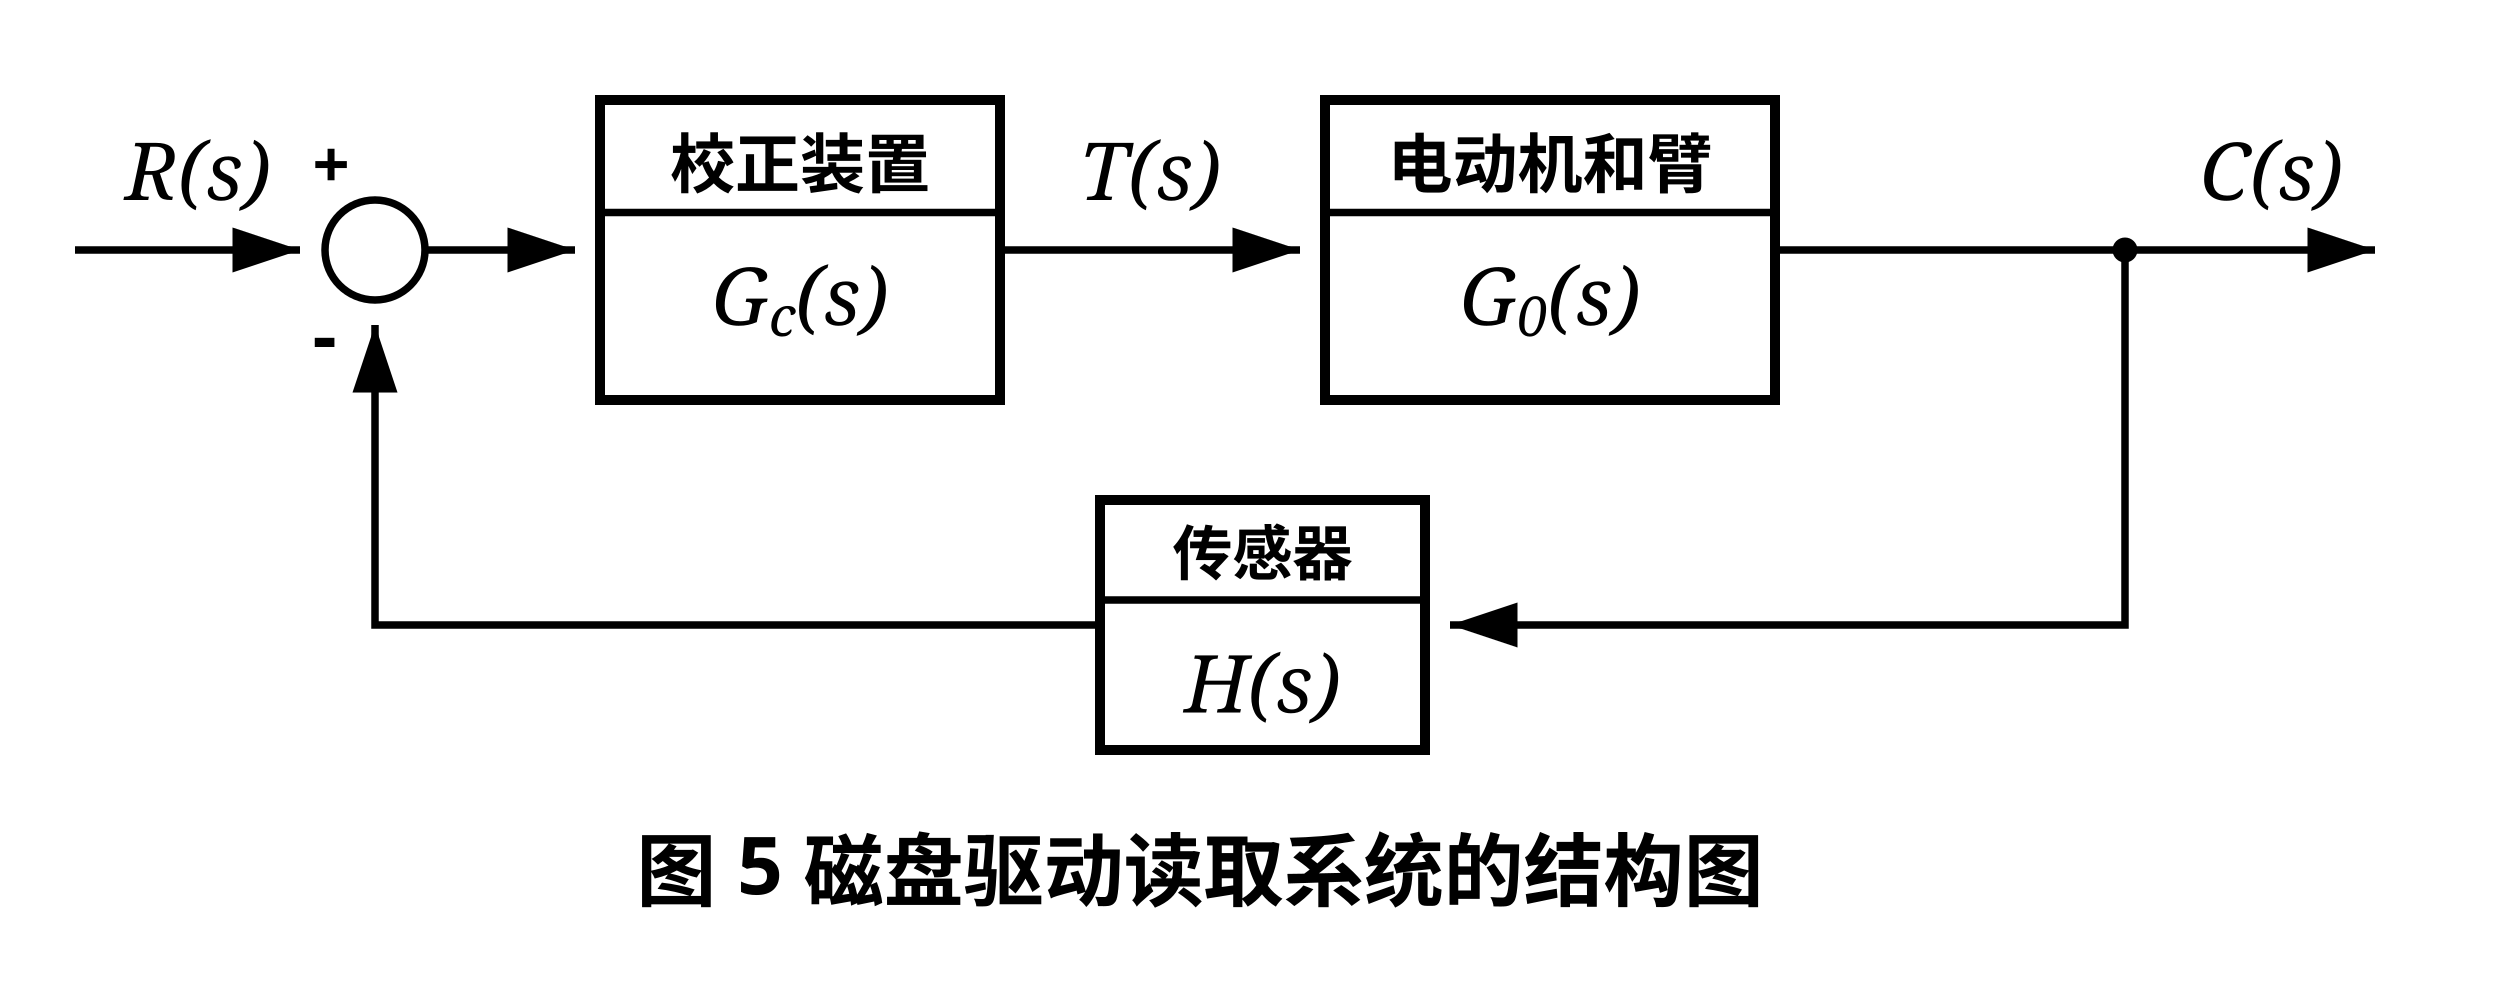
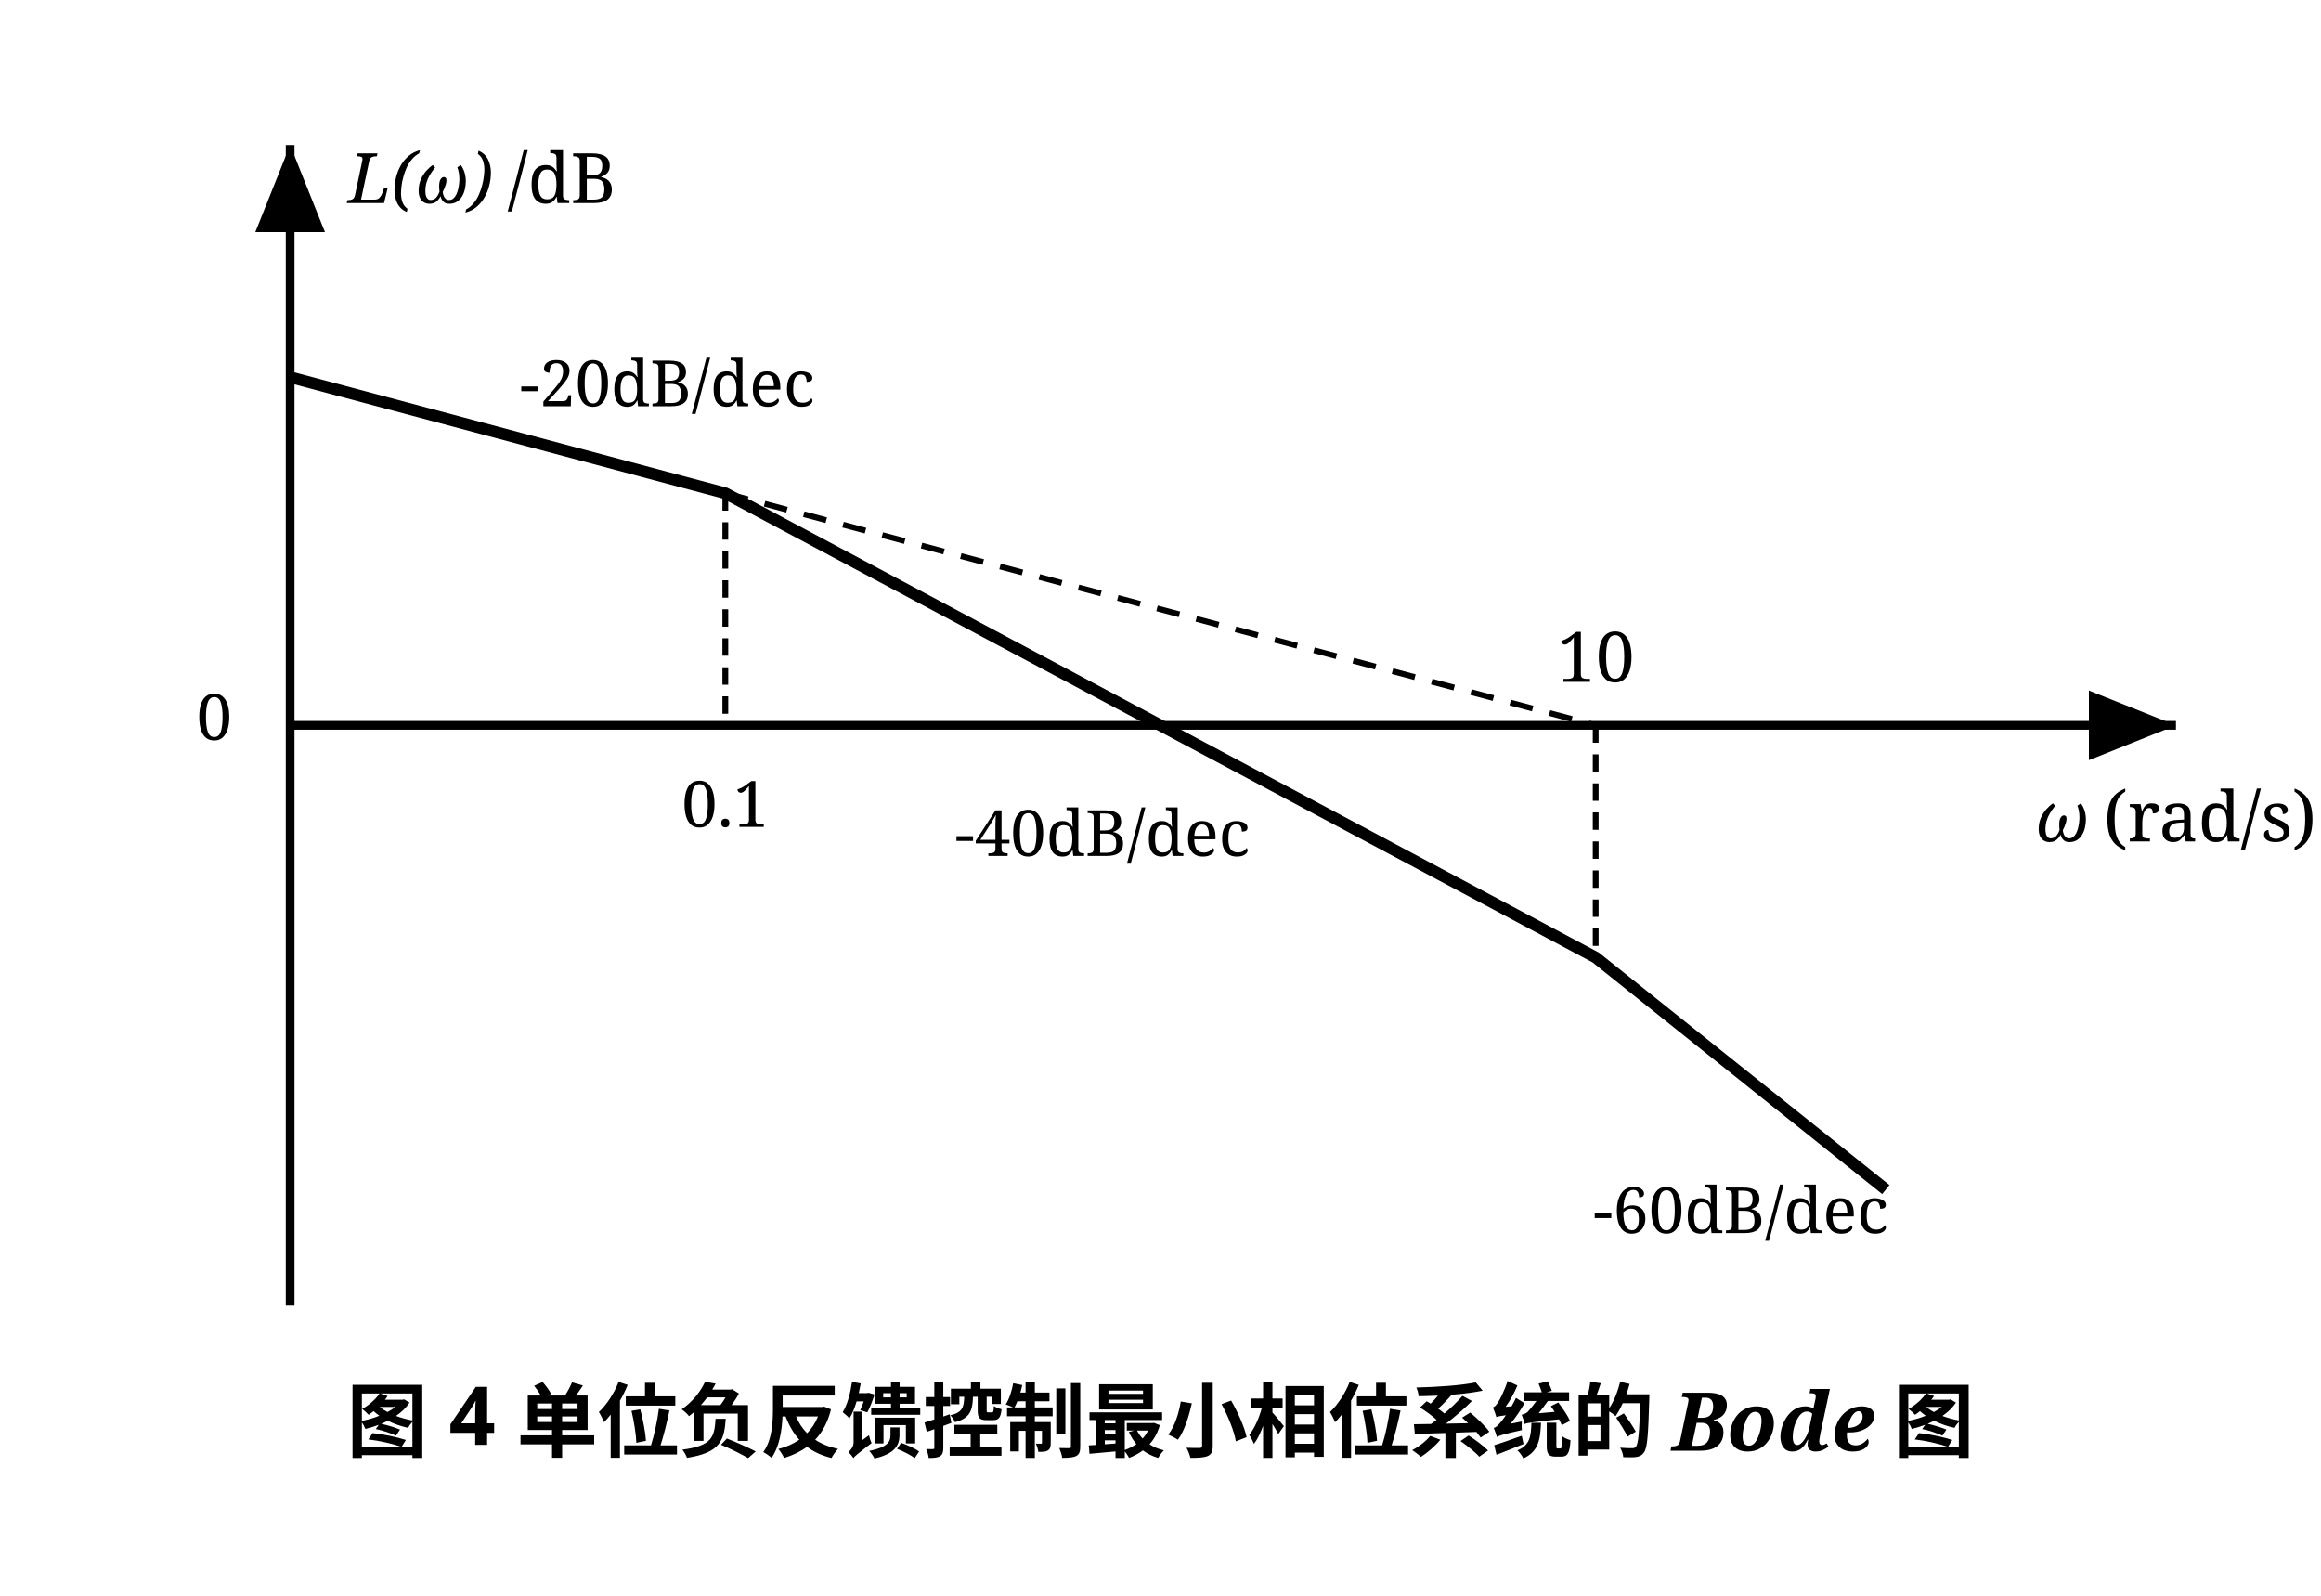
- <svg xmlns="http://www.w3.org/2000/svg" width="1000" height="400">
+ <svg xmlns="http://www.w3.org/2000/svg" width="800" height="550">
  <defs>
-     <marker id="arrow" markerWidth="10" markerHeight="10" refX="9" refY="5" orient="auto">
-       <path d="M0,2 L9,5 L0,8 z" fill="black" />
+     <marker id="arrow" markerWidth="12" markerHeight="12" refX="10" refY="6" orient="auto">
+       <path d="M0,2 L10,6 L0,10 z" fill="black" />
    </marker>
  </defs>
-   <circle cx="150" cy="100" r="20" fill="none" stroke="black" stroke-width="3" />
-   <text x="125" y="75" font-family="sans-serif" font-size="26" font-weight="bold">+</text>
-   <text x="125" y="145" font-family="sans-serif" font-size="30" font-weight="bold">-</text>
-   <path d="M 30 100 L 120 100" stroke="black" stroke-width="3" marker-end="url(#arrow)" />
-   <text x="50" y="80" font-family="serif" font-style="italic" font-size="32">R(s)</text>
-   <path d="M 170 100 L 230 100" stroke="black" stroke-width="3" marker-end="url(#arrow)" />
-   <rect x="240" y="40" width="160" height="120" fill="none" stroke="black" stroke-width="4" />
-   <path d="M 240 85 L 400 85" stroke="black" stroke-width="3" />
-   <text x="320" y="75" font-family="sans-serif" font-size="26" font-weight="bold" text-anchor="middle">校正装置</text>
-   <text x="320" y="130" font-family="serif" font-style="italic" font-size="32" text-anchor="middle">G<tspan baseline-shift="sub" font-size="22">c</tspan>(s)</text>
-   <path d="M 400 100 L 520 100" stroke="black" stroke-width="3" marker-end="url(#arrow)" />
-   <text x="460" y="80" font-family="serif" font-style="italic" font-size="32" text-anchor="middle">T(s)</text>
-   <rect x="530" y="40" width="180" height="120" fill="none" stroke="black" stroke-width="4" />
-   <path d="M 530 85 L 710 85" stroke="black" stroke-width="3" />
-   <text x="620" y="75" font-family="sans-serif" font-size="26" font-weight="bold" text-anchor="middle">电动机和臂</text>
-   <text x="620" y="130" font-family="serif" font-style="italic" font-size="32" text-anchor="middle">G<tspan baseline-shift="sub" font-size="22">0</tspan>(s)</text>
-   <path d="M 710 100 L 950 100" stroke="black" stroke-width="3" marker-end="url(#arrow)" />
-   <text x="880" y="80" font-family="serif" font-style="italic" font-size="32">C(s)</text>
-   <circle cx="850" cy="100" r="5" fill="black" />
-   <path d="M 850 100 L 850 250 L 580 250" fill="none" stroke="black" stroke-width="3" marker-end="url(#arrow)" />
-   <rect x="440" y="200" width="130" height="100" fill="none" stroke="black" stroke-width="4" />
-   <path d="M 440 240 L 570 240" stroke="black" stroke-width="3" />
-   <text x="505" y="230" font-family="sans-serif" font-size="24" font-weight="bold" text-anchor="middle">传感器</text>
-   <text x="505" y="285" font-family="serif" font-style="italic" font-size="32" text-anchor="middle">H(s)</text>
-   <path d="M 440 250 L 150 250 L 150 130" fill="none" stroke="black" stroke-width="3" marker-end="url(#arrow)" />
-   <text x="480" y="360" font-family="sans-serif" font-size="32" font-weight="bold" text-anchor="middle">图 5 磁盘驱动读取系统的结构图</text>
+   <path d="M 100 450 L 100 50" stroke="black" stroke-width="3" marker-end="url(#arrow)" />
+   <path d="M 100 250 L 750 250" stroke="black" stroke-width="3" marker-end="url(#arrow)" />
+   <text x="80" y="255" font-family="serif" font-size="22" text-anchor="end">0</text>
+   <text x="250" y="285" font-family="serif" font-size="22" text-anchor="middle">0.1</text>
+   <text x="550" y="235" font-family="serif" font-size="24" text-anchor="middle">10</text>
+   <text x="120" y="70" font-family="serif" font-size="24" font-style="italic">L(ω)</text>
+   <text x="175" y="70" font-family="serif" font-size="24">/dB</text>
+   <text x="720" y="290" font-family="serif" font-size="24" font-style="italic" text-anchor="end">ω</text>
+   <text x="725" y="290" font-family="serif" font-size="24">(rad/s)</text>
+   <path d="M 100 130 L 250 170 L 550 330 L 650 410" fill="none" stroke="black" stroke-width="4" />
+   <path d="M 250 170 L 550 250" fill="none" stroke="black" stroke-width="2" stroke-dasharray="8,6" />
+   <path d="M 250 170 L 250 250" fill="none" stroke="black" stroke-width="2" stroke-dasharray="6,4" />
+   <path d="M 550 250 L 550 330" fill="none" stroke="black" stroke-width="2" stroke-dasharray="6,4" />
+   <text x="230" y="140" font-family="serif" font-size="22" text-anchor="middle">-20dB/dec</text>
+   <text x="380" y="295" font-family="serif" font-size="22" text-anchor="middle">-40dB/dec</text>
+   <text x="600" y="425" font-family="serif" font-size="22" text-anchor="middle">-60dB/dec</text>
+   <text x="400" y="500" font-family="sans-serif" font-size="28" font-weight="bold" text-anchor="middle">图 4 单位负反馈控制最小相位系统的 <tspan font-family="serif" font-style="italic">Bode</tspan> 图</text>
</svg>
